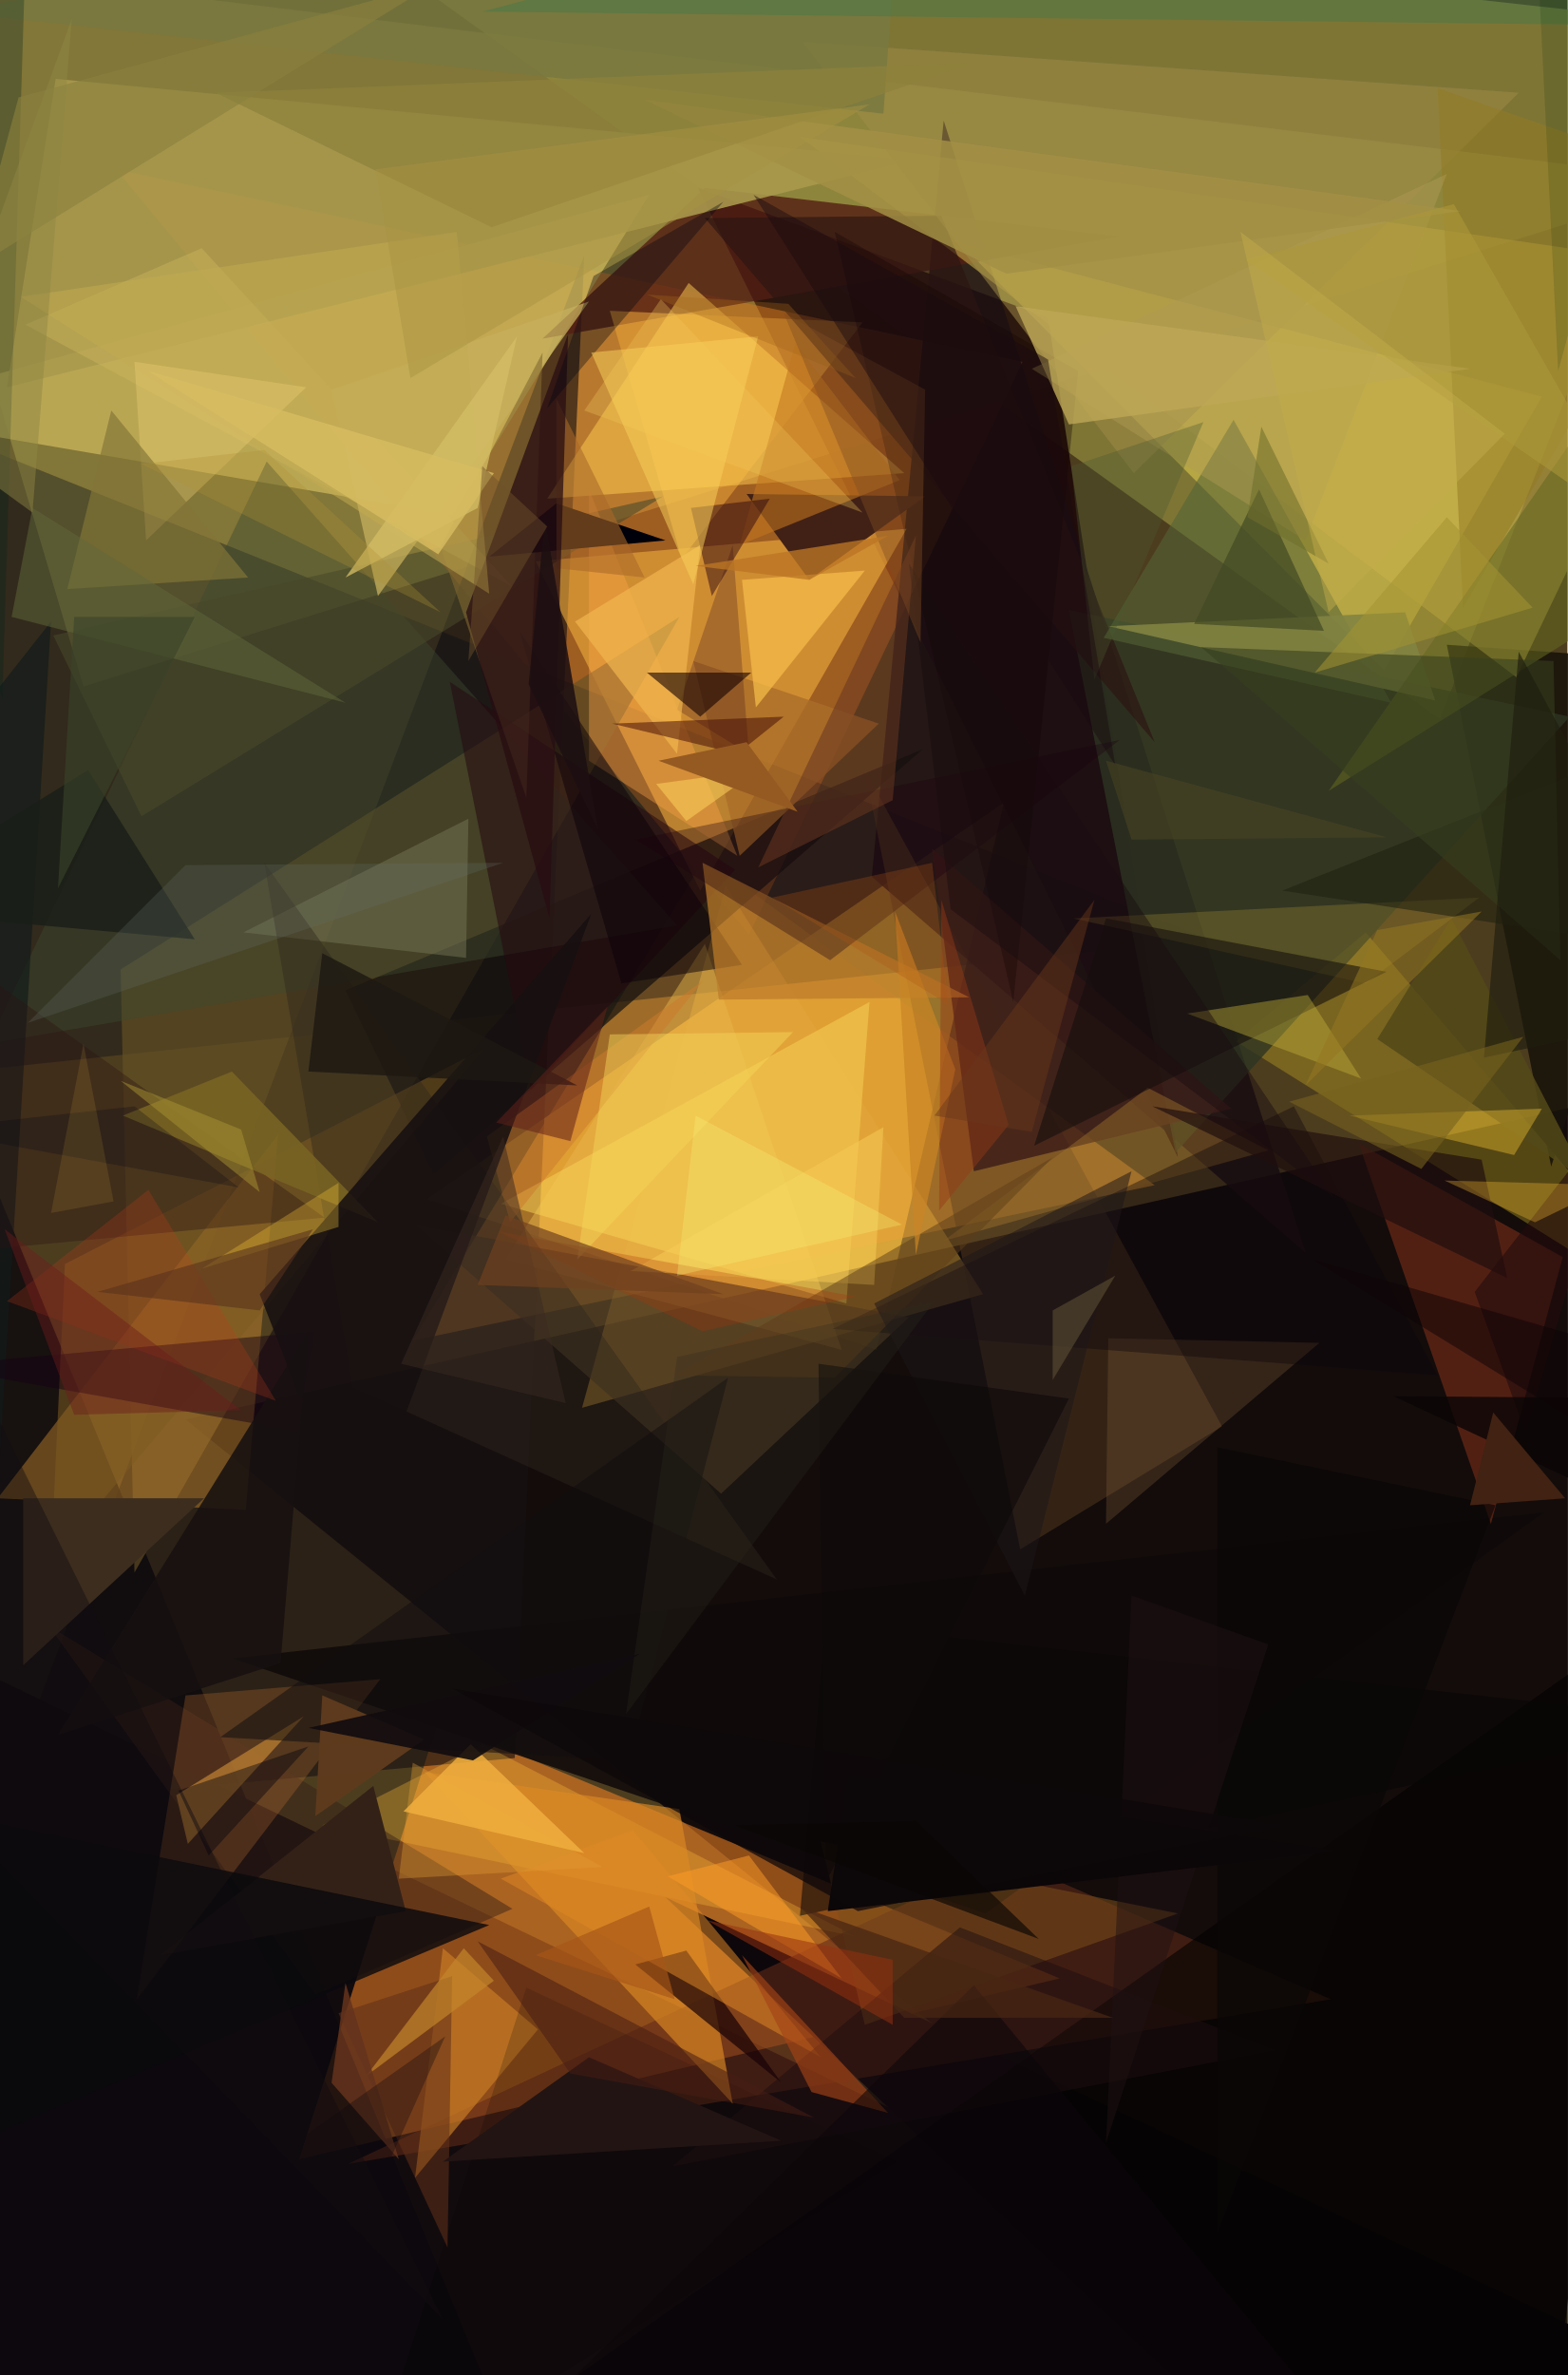
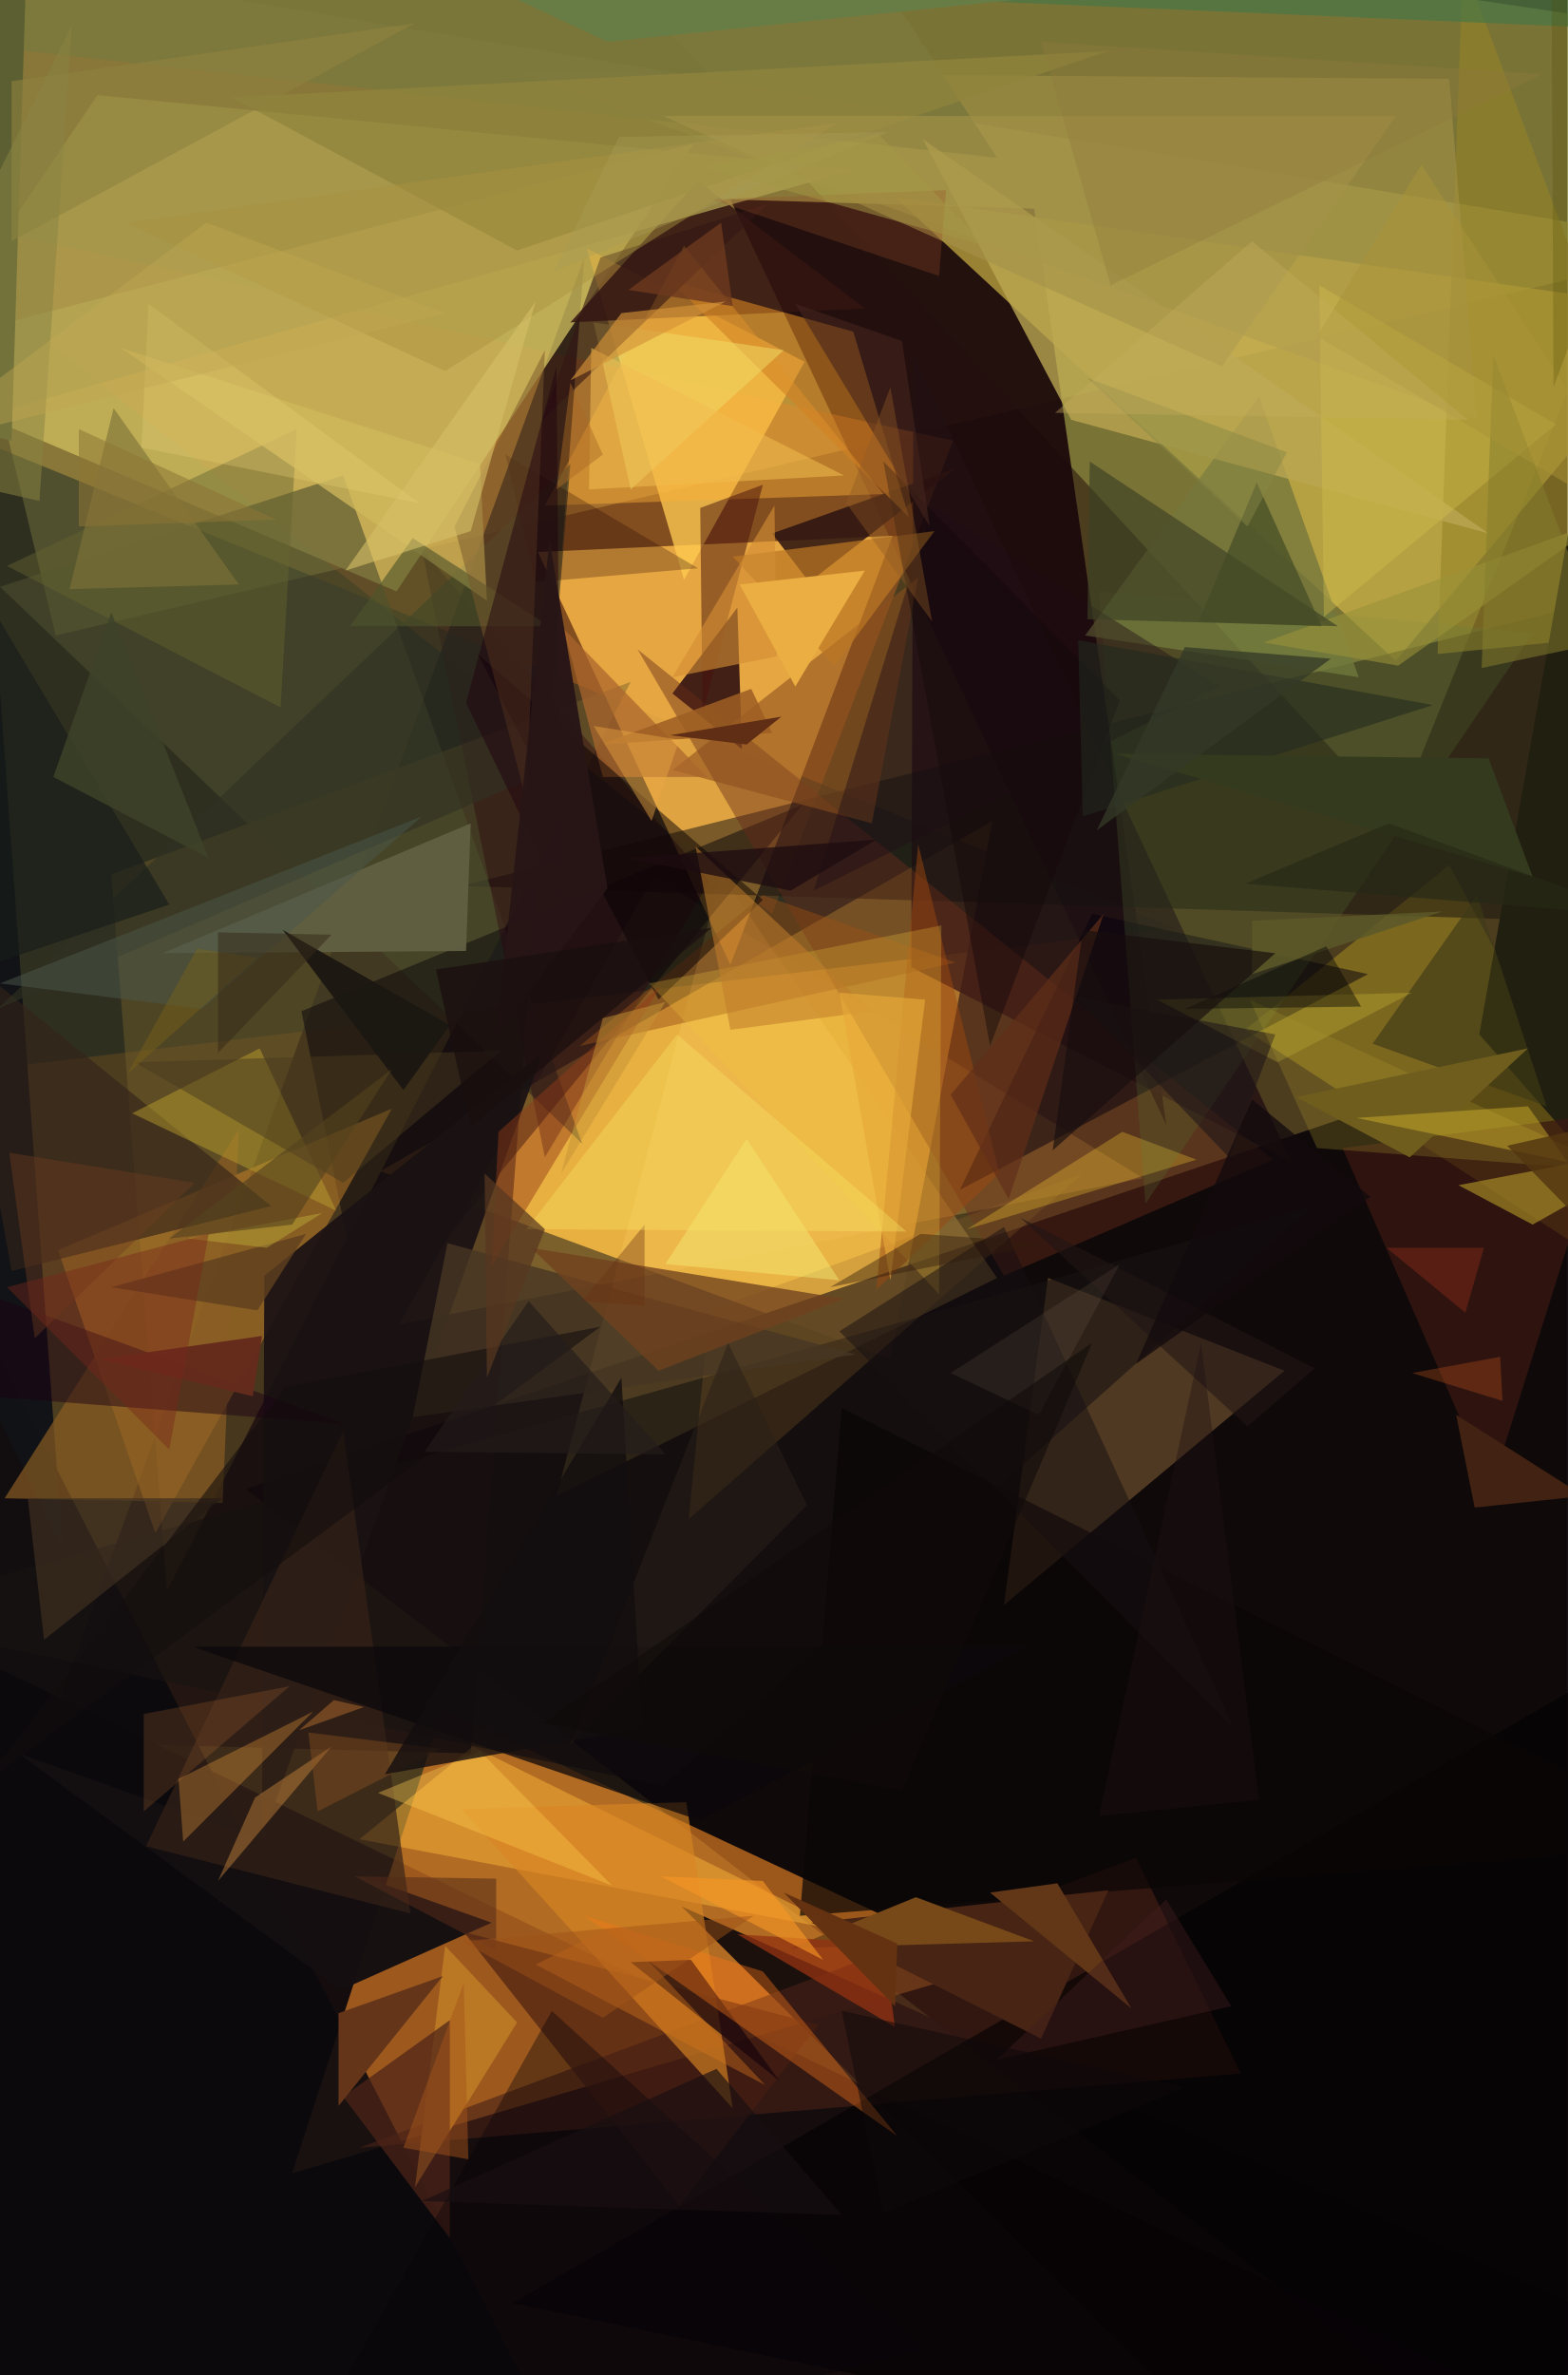
<svg xmlns="http://www.w3.org/2000/svg" width="676" height="1024" viewBox="0 0 169 256">
  <rect width="169" height="256" fill="#4d3d1f" />
-   <polygon points="183.75,19.5 -14.25,-4.5 9,74" fill="#9f9546" fill-opacity="0.647" />
-   <polygon points="94.5,145.5 46,129.25 108.25,86.5" fill="#eebc3c" fill-opacity="0.78" />
-   <polygon points="20,153 183.25,116.25 166.5,271.5" fill="#0a0409" fill-opacity="0.855" />
-   <polygon points="26.75,-14.75 155.25,77.5 184.5,2.75" fill="#938c3f" fill-opacity="0.71" />
-   <polygon points="-14,260.25 173.5,264.5 -0.25,181" fill="#0b050c" fill-opacity="0.878" />
-   <polygon points="32.25,232.75 114.25,213.25 47.25,185.5" fill="#fb8524" fill-opacity="0.533" />
-   <polygon points="75.25,20.25 127,124.75 113,34.25" fill="#1c0506" fill-opacity="0.851" />
-   <polygon points="110.25,39 80.75,100.75 12.5,18.25" fill="#ee7d24" fill-opacity="0.506" />
-   <polygon points="0,194.5 63,27.5 55.5,189.5" fill="#191212" fill-opacity="0.635" />
-   <polygon points="76,92.5 44.5,144.5 124.5,127.75" fill="#f59e33" fill-opacity="0.482" />
-   <polygon points="-15.5,116.75 130.25,101.25 -1.75,48.25" fill="#000a18" fill-opacity="0.353" />
-   <polygon points="101.75,13 140.75,135 94,94.5" fill="#1d1014" fill-opacity="0.839" />
-   <polygon points="181.25,256.25 129.5,259 71.75,204.5" fill="#0d070b" />
-   <polygon points="97.75,57 75.5,96 57.75,60.5" fill="#edaa3d" fill-opacity="0.616" />
-   <polygon points="70,21 48.75,55.5 -15.5,44.5" fill="#c5b158" fill-opacity="0.827" />
-   <polygon points="-15.5,262.5 53.75,260.25 -8.25,109" fill="#0b080d" fill-opacity="0.82" />
-   <polygon points="166.25,42.75 103.5,26.25 149.25,72.25" fill="#deca50" fill-opacity="0.58" />
-   <polygon points="147.25,100.5 184.5,144.25 133.25,112.25" fill="#bba123" fill-opacity="0.396" />
-   <polygon points="73.25,66.5 13,104.5 14.5,169.5" fill="#665224" fill-opacity="0.643" />
-   <polygon points="106,139.5 62.75,151.75 78.25,95.5" fill="#e5a83d" fill-opacity="0.439" />
-   <polygon points="58.5,36.5 76,20.25 120.75,25.5" fill="#531f14" fill-opacity="0.796" />
-   <polygon points="92.25,208.75 52,188 34.75,196.75" fill="#ffbf38" fill-opacity="0.314" />
-   <polygon points="108.25,200.25 37.5,233.25 143.5,215.5" fill="#632b17" fill-opacity="0.573" />
-   <polygon points="167.25,125.75 156,69.5 184.5,71.5" fill="#17120a" fill-opacity="0.863" />
-   <polygon points="65.75,33.5 93,34.75 73.5,60.25" fill="#e8a237" fill-opacity="0.588" />
-   <polygon points="93.25,83 131.75,153.75 110,167" fill="#5b3f22" fill-opacity="0.463" />
-   <polygon points="163.5,73 86.25,14.75 184.5,29" fill="#c9b34b" fill-opacity="0.565" />
-   <polygon points="46.75,126.5 99.5,80.75 37.25,106.75" fill="#15110f" fill-opacity="0.722" />
-   <polygon points="26.5,162.75 -0.25,161.5 30,122.25" fill="#ce8b2e" fill-opacity="0.435" />
-   <polygon points="5.25,175.25 55.25,205.75 34,215" fill="#382018" fill-opacity="0.475" />
-   <polygon points="94.75,78 74.75,71.25 79.75,92.25" fill="#ab6e29" fill-opacity="0.796" />
-   <polygon points="98.5,17.25 6,8.5 0.75,41.75" fill="#a9994d" fill-opacity="0.886" />
-   <polygon points="174,177 47.5,266.5 179.5,258.5" fill="#010000" fill-opacity="0.592" />
-   <polygon points="73,99.75 -1.25,112.5 28.75,49.75" fill="#3c472e" fill-opacity="0.435" />
-   <polygon points="25,178.75 106.25,206.25 166.5,163" fill="#0f0a0a" fill-opacity="0.875" />
-   <polygon points="115.25,65.75 169.25,77.25 126.75,124.25" fill="#2d3421" fill-opacity="0.788" />
-   <polygon points="54.5,135.75 76,101.75 90.75,145.5" fill="#e9b84d" fill-opacity="0.459" />
-   <polygon points="124.5,80 76,23.5 101.5,23.25" fill="#2c1412" fill-opacity="0.655" />
-   <polygon points="150,75.75 133,45.25 119,68.75" fill="#556336" fill-opacity="0.584" />
-   <polygon points="44.75,132 98,142 77.75,161" fill="#4b3924" fill-opacity="0.663" />
-   <polygon points="74.25,30.5 97.5,51 59,53.75" fill="#ffcc4f" fill-opacity="0.506" />
-   <polygon points="168.5,135.5 146.5,123.25 160.75,164.25" fill="#82301a" fill-opacity="0.573" />
-   <polygon points="184.5,185.5 86.25,206.5 89,175" fill="#090707" fill-opacity="0.545" />
-   <polygon points="43.75,206 40.25,192.5 17.25,210.75" fill="#332117" />
-   <polygon points="44.75,234.75 58,218.75 47.75,210" fill="#c97e24" fill-opacity="0.671" />
-   <polygon points="56.75,214.25 96.75,233 39,269.5" fill="#000000" fill-opacity="0.184" />
-   <polygon points="5.5,168.25 52.25,113 7,136.25" fill="#7d5b22" fill-opacity="0.545" />
-   <polygon points="80.5,53.25 99.75,53.5 87.25,62.5" fill="#412116" />
-   <polygon points="122.25,51 86.5,4.5 163.75,10" fill="#a08b48" fill-opacity="0.522" />
-   <polygon points="132.75,119.5 105,126.25 100.5,91.5" fill="#3d1d18" fill-opacity="0.816" />
-   <polygon points="48.5,73.5 57.25,117.5 79.25,93.75" fill="#250810" fill-opacity="0.541" />
-   <polygon points="45.75,191 79,226.75 73.25,195" fill="#db8924" fill-opacity="0.655" />
-   <polygon points="79,58.75 73,76.5 80.75,81.25" fill="#40131e" fill-opacity="0.275" />
-   <polygon points="5.75,68.5 71.5,53.5 15.25,88" fill="#48482a" fill-opacity="0.573" />
-   <polygon points="21.75,26.75 55.25,63.25 2.75,35" fill="#c9b25b" fill-opacity="0.494" />
-   <polygon points="5.5,67 0,156.75 -14.25,92" fill="#111a1b" fill-opacity="0.659" />
-   <polygon points="123.75,117.25 136.75,124 101.75,133.75" fill="#a5772e" fill-opacity="0.424" />
-   <polygon points="63.5,82 79.5,92.25 63.5,52.75" fill="#fda447" fill-opacity="0.4" />
-   <polygon points="95.25,12.25 -5.75,1.25 97.25,-15.5" fill="#79793f" fill-opacity="0.855" />
-   <polygon points="54,129.75 93.75,108 91.25,140.5" fill="#f8d356" fill-opacity="0.514" />
-   <polygon points="50.25,103.25 50.5,88.25 26.25,100.5" fill="#80815e" fill-opacity="0.424" />
-   <polygon points="83.75,170.25 28.5,93 38,149.5" fill="#2d261c" fill-opacity="0.427" />
-   <polygon points="55,131.75 75.75,105.75 52.5,122.5" fill="#cb7a2c" fill-opacity="0.522" />
-   <polygon points="147.25,106 159.5,96.75 115.75,99" fill="#caad39" fill-opacity="0.235" />
-   <polygon points="84.25,224.5 68.5,211.75 74,210.25" fill="#180007" fill-opacity="0.702" />
-   <polygon points="34,143.5 32,154.25 -7.5,147.25" fill="#160014" fill-opacity="0.471" />
-   <polygon points="119.5,144.25 142.25,144.75 119.25,164.25" fill="#89623c" fill-opacity="0.286" />
-   <polygon points="88.5,198.5 93.25,218.25 127,206.25" fill="#7c4f1b" fill-opacity="0.537" />
-   <polygon points="80,104 67,106 56,68" fill="#0a0108" fill-opacity="0.506" />
-   <polygon points="115.5,-15.5 52,1.25 178.5,2.75" fill="#3a784e" fill-opacity="0.408" />
-   <polygon points="41,181 14.75,215.5 20,182.75" fill="#c77534" fill-opacity="0.275" />
-   <polygon points="89.75,143.25 155,148.25 139.5,119.25" fill="#0d070b" fill-opacity="0.396" />
-   <polygon points="-15.5,136 -12.25,97.5 35,131.25" fill="#2d1314" fill-opacity="0.376" />
-   <polygon points="119.5,67.5 151.5,66 154.75,75.5" fill="#818341" fill-opacity="0.898" />
-   <polygon points="63.5,32.5 35.75,42 40.75,64.25" fill="#c5af5c" fill-opacity="0.749" />
-   <polygon points="40.75,131.75 13.25,120.25 25,115.5" fill="#786323" fill-opacity="0.898" />
-   <polygon points="77.5,107.75 75.75,93 104.5,107.5" fill="#bc7c2a" fill-opacity="0.722" />
-   <polygon points="79.75,58.75 97,51.75 85.75,37" fill="#c3771f" fill-opacity="0.576" />
-   <polygon points="89.5,103.5 68.5,90.5 120.75,79.75" fill="#1b0010" fill-opacity="0.337" />
-   <polygon points="80,62.5 81.5,76.25 93.25,61.5" fill="#f4bb49" fill-opacity="0.745" />
-   <polygon points="36.5,217 48.75,213 48.25,242.25" fill="#622f19" fill-opacity="0.557" />
-   <polygon points="119.25,99 149.5,104.75 111.5,123.5" fill="#130e0d" fill-opacity="0.58" />
-   <polygon points="171.25,127.5 148.5,112 156.5,99" fill="#534818" fill-opacity="0.859" />
-   <polygon points="54,202.5 88.5,221.75 68.25,197.25" fill="#de8725" fill-opacity="0.525" />
-   <polygon points="75.5,58.75 62,67 73,81.25" fill="#f1b64d" fill-opacity="0.686" />
-   <polygon points="63,44.25 71.25,32.25 93,55.25" fill="#f0c757" fill-opacity="0.31" />
-   <polygon points="128,109.25 141,107.25 146.75,116.25" fill="#c3b139" fill-opacity="0.42" />
-   <polygon points="0.25,75.25 -15.5,24 3,-12.75" fill="#00231d" fill-opacity="0.294" />
-   <polygon points="28,139.5 63.75,98.5 38.5,166.5" fill="#160f11" fill-opacity="0.871" />
-   <polygon points="2.5,179.5 2.5,161.5 22,161.5" fill="#3c2d1e" />
-   <polygon points="58.5,38 47.5,59 56.75,86" fill="#816832" fill-opacity="0.596" />
-   <polygon points="60,54.25 52.75,60 71.75,58.25" fill="#00000a" />
-   <polygon points="60,43 60,61.25 69.5,62.25" fill="#ab6928" fill-opacity="0.576" />
-   <polygon points="163.25,124.5 166.25,119.5 145.5,120.25" fill="#ffce33" fill-opacity="0.376" />
-   <polygon points="137.5,221 103.5,207.75 72.5,233.5" fill="#1e0f10" fill-opacity="0.51" />
-   <polygon points="155,9.5 157.75,65.5 184.5,19.75" fill="#927b22" fill-opacity="0.533" />
-   <polygon points="183.75,27 179.25,62.75 143.25,85.25" fill="#636720" fill-opacity="0.565" />
-   <polygon points="59.25,99 50.25,66 61.25,36" fill="#280d12" fill-opacity="0.741" />
-   <polygon points="43,202.5 44.5,190 65,201.25" fill="#e09f33" fill-opacity="0.361" />
-   <polygon points="21,101.25 9.5,83 -14.75,98" fill="#191e18" fill-opacity="0.812" />
-   <polygon points="-15.5,236.25 52.75,207.5 -12.75,194" fill="#0b090d" fill-opacity="0.812" />
-   <polygon points="116.25,40 109.25,108 90,25" fill="#140505" fill-opacity="0.337" />
-   <polygon points="140.75,58.25 111.25,39.75 156,18.75" fill="#b09b54" fill-opacity="0.439" />
-   <polygon points="30.25,179.25 6.25,187 33.25,143.5" fill="#171111" fill-opacity="0.878" />
-   <polygon points="52.75,64 2.25,32 49.25,25" fill="#c1aa52" fill-opacity="0.522" />
-   <polygon points="108.5,29.5 157.5,22.75 69.5,10.75" fill="#a39045" fill-opacity="0.835" />
-   <polygon points="96.25,86.25 81.75,93.5 98.75,57.75" fill="#683620" fill-opacity="0.545" />
-   <polygon points="15.75,58.25 33,41.75 14.5,39" fill="#efd175" fill-opacity="0.361" />
-   <polygon points="95.75,227.75 80,210.75 87.5,225.5" fill="#a34416" fill-opacity="0.643" />
-   <polygon points="85.5,111.25 65.75,111.5 62.25,135.75" fill="#f4d559" fill-opacity="0.463" />
-   <polygon points="105,6.75 23.25,10 53,24.5" fill="#8d813c" fill-opacity="0.745" />
-   <polygon points="72.75,215.5 70,205.5 57.75,210.75" fill="#a65618" fill-opacity="0.655" />
-   <polygon points="84.25,230.75 63.5,221.75 47.75,233" fill="#221413" />
-   <polygon points="129.75,45.5 115.5,50.25 118,73.25" fill="#4b5930" fill-opacity="0.341" />
-   <polygon points="43.25,147 54.25,122.5 61,151.25" fill="#3a2a22" fill-opacity="0.518" />
-   <polygon points="62.25,117 33.25,115.5 34.75,102.75" fill="#1d1812" fill-opacity="0.808" />
-   <polygon points="159.75,125 124.25,119.25 162.5,137.75" fill="#1f0e0e" fill-opacity="0.678" />
-   <polygon points="40.5,18.25 44.25,40.75 93.75,11.25" fill="#a99442" fill-opacity="0.471" />
-   <polygon points="7.25,63.5 26.75,62.25 12,44.25" fill="#837537" fill-opacity="0.675" />
-   <polygon points="59,44 64,29.75 78,21.75" fill="#000311" fill-opacity="0.357" />
-   <polygon points="95.25,121.5 94.25,138.5 68,137" fill="#f5ca55" fill-opacity="0.533" />
-   <polygon points="32.75,185 20.25,198.75 19,193.5" fill="#bf8233" fill-opacity="0.718" />
-   <polygon points="78.5,148.5 23.75,187.25 67.75,189.75" fill="#120e0f" fill-opacity="0.541" />
-   <polygon points="90,148.5 113.5,124.75 72.75,148.25" fill="#5d3e19" fill-opacity="0.494" />
-   <polygon points="29.75,151 0.75,140.25 16,128.25" fill="#c33b1c" fill-opacity="0.247" />
-   <polygon points="74,88.5 81.75,83 70.75,84.5" fill="#ffd35b" fill-opacity="0.537" />
-   <polygon points="174,81.75 169.5,100.75 138.25,96" fill="#1e2110" fill-opacity="0.565" />
-   <polygon points="83,53.75 76.75,64.25 74.5,54.75" fill="#28010e" fill-opacity="0.467" />
-   <polygon points="94.25,140.5 122,126.25 110.5,172" fill="#1d1519" fill-opacity="0.522" />
-   <polygon points="103,115.25 96.5,98.25 98.75,135.25" fill="#c88525" fill-opacity="0.718" />
-   <polygon points="159,139.25 164.5,154.5 174.75,119" fill="#240b0d" fill-opacity="0.604" />
-   <polygon points="79.5,81.25 84.5,77.25 66,78" fill="#420a05" fill-opacity="0.51" />
-   <polygon points="3.5,54.75 1.25,66.5 37.25,75.75" fill="#60683b" fill-opacity="0.506" />
-   <polygon points="46.75,-1.75 2,10.5 -3,29" fill="#8a803e" fill-opacity="0.624" />
-   <polygon points="109.5,33 158.5,39.75 115.25,45.75" fill="#bea856" fill-opacity="0.8" />
-   <polygon points="53.25,213.5 39.5,223.75 50,210" fill="#c4872b" fill-opacity="0.686" />
-   <polygon points="131.25,240.75 161.25,162.25 131.25,156" fill="#090606" fill-opacity="0.675" />
-   <polygon points="173.75,127.75 165.5,131.75 155.75,127.25" fill="#ffc135" fill-opacity="0.318" />
-   <polygon points="54.25,93 20,93.25 3,110.25" fill="#616f67" fill-opacity="0.267" />
-   <polygon points="159.75,98.25 148.5,100.25 140.75,117" fill="#957620" fill-opacity="0.541" />
-   <polygon points="21.75,136.75 36.5,127.5 36.5,132.25" fill="#ffcd39" fill-opacity="0.302" />
-   <polygon points="142.75,68 128.75,67.25 135.75,52.75" fill="#414924" fill-opacity="0.69" />
-   <polygon points="43.5,195.25 50.75,188 63,199.75" fill="#f0af3f" fill-opacity="0.827" />
-   <polygon points="75.5,77.25 81,72.5 69.75,72.5" fill="#140003" fill-opacity="0.592" />
-   <polygon points="53.75,132.75 75.75,143.5 92.25,139.75" fill="#ae3309" fill-opacity="0.278" />
-   <polygon points="150.75,269.5 105,214 46.25,271.5" fill="#0b0609" fill-opacity="0.565" />
-   <polygon points="63.75,38 81.75,36.25 74.75,63" fill="#f8d05a" fill-opacity="0.525" />
-   <polygon points="-14,125 -10.25,190.25 47.75,250" fill="#110d11" fill-opacity="0.435" />
-   <polygon points="119.25,231 122,172 136.75,177.25" fill="#201113" fill-opacity="0.482" />
-   <polygon points="184.5,150.75 150.25,150.5 173.25,161.25" fill="#0b0505" fill-opacity="0.804" />
-   <polygon points="120.25,137.5 113.5,141.25 113.5,148.75" fill="#5e4f34" fill-opacity="0.58" />
-   <polygon points="92.25,40.75 69.75,31.75 85,32.75" fill="#a1651a" fill-opacity="0.341" />
-   <polygon points="97.5,217.5 120,217.5 86.25,205.5" fill="#472612" fill-opacity="0.725" />
-   <polygon points="55.75,36.25 51.5,54.75 37.25,62.25" fill="#d3bd65" fill-opacity="0.769" />
-   <polygon points="167.5,71.25 168.25,103.5 129.5,69.75" fill="#373f1f" fill-opacity="0.576" />
-   <polygon points="163.75,70.25 184.5,108.75 160,114" fill="#1f1e0f" fill-opacity="0.651" />
-   <polygon points="97.25,132 73,137.5 75,120.25" fill="#f5f47a" fill-opacity="0.302" />
-   <polygon points="45.75,187.5 34.75,182.75 34,195.75" fill="#5e3b1d" fill-opacity="0.976" />
-   <polygon points="47.5,66 15.25,50 28.5,48.5" fill="#af9037" fill-opacity="0.306" />
-   <polygon points="88.25,147 115.25,150.75 89,203" fill="#0f0a0a" fill-opacity="0.655" />
-   <polygon points="168,40 165.25,-15.25 177.25,6.25" fill="#022700" fill-opacity="0.141" />
-   <polygon points="67.5,184.75 73,146.25 100.75,140.25" fill="#302a1e" fill-opacity="0.29" />
-   <polygon points="134.25,28 177,57.5 156.75,22" fill="#ac973a" fill-opacity="0.576" />
-   <polygon points="89.25,206 144.25,199.5 91.5,191.25" fill="#0b0608" />
-   <polygon points="90.75,213.25 80.75,200 72,202.25" fill="#ff9c26" fill-opacity="0.51" />
-   <polygon points="33.25,186.25 69,178.25 51,189.75" fill="#110c0f" fill-opacity="0.91" />
-   <polygon points="101.25,130.5 108.75,121.25 101.5,97" fill="#943916" fill-opacity="0.459" />
-   <polygon points="0.5,132.5 8,152.5 26,152" fill="#6d1b1c" fill-opacity="0.447" />
-   <polygon points="98,60.75 143.75,129 102.5,98" fill="#180c10" fill-opacity="0.463" />
-   <polygon points="96.25,218.25 76.25,207 96.25,211.25" fill="#953010" fill-opacity="0.529" />
-   <polygon points="61.5,123 65.5,108.5 53.5,121" fill="#612119" fill-opacity="0.529" />
-   <polygon points="153.25,126 164.25,111.75 139,118.75" fill="#76621e" fill-opacity="0.584" />
-   <polygon points="47.25,59.75 53.25,51 16,40" fill="#d7bc61" fill-opacity="0.808" />
-   <polygon points="10.5,139.25 28,141.25 33.75,132.5" fill="#57321d" fill-opacity="0.573" />
-   <polygon points="99.75,42 99.25,69.25 84.5,33.75" fill="#814f22" fill-opacity="0.416" />
-   <polygon points="158.5,162.25 168.75,161.5 161,152.25" fill="#422212" />
-   <polygon points="134.5,55.75 143.25,60.75 136,46" fill="#70702d" fill-opacity="0.569" />
-   <polygon points="95.75,57.75 87.25,62.5 75,61" fill="#bb7624" fill-opacity="0.784" />
-   <polygon points="35.75,224.5 37.25,213.75 43,232.75" fill="#64331d" fill-opacity="0.851" />
-   <polygon points="81.25,21 113,38.75 120.25,82.5" fill="#1a0b10" fill-opacity="0.451" />
-   <polygon points="8,66.5 6.25,95.75 21,66.5" fill="#3a432a" fill-opacity="0.616" />
-   <polygon points="14.5,119.25 25.75,128 -8.25,121.75" fill="#080916" fill-opacity="0.275" />
-   <polygon points="58.75,56 64.5,89.5 57,73.75" fill="#1c0e12" fill-opacity="0.859" />
-   <polygon points="54.5,131 78,139.5 51.5,138.5" fill="#6f411f" fill-opacity="0.686" />
-   <polygon points="87.75,228.25 51.5,209.25 61.5,223.5" fill="#461d13" fill-opacity="0.541" />
-   <polygon points="19.25,193 22.5,200 33.25,188.25" fill="#00000c" fill-opacity="0.42" />
-   <polygon points="52,50.25 59,56.75 50.5,71.25" fill="#6e502b" fill-opacity="0.463" />
-   <polygon points="9,112.5 12.25,129.5 5.5,130.75" fill="#f2bd45" fill-opacity="0.122" />
-   <polygon points="48.75,182 138.25,196.75 92.5,206" fill="#0d080a" fill-opacity="0.725" />
-   <polygon points="100.75,120.25 118,97 111.25,122" fill="#68361a" fill-opacity="0.463" />
-   <polygon points="143.25,66 133.75,25 162.25,46.75" fill="#c2ab4a" fill-opacity="0.486" />
-   <polygon points="48,219.5 11.5,245.25 36.5,245.25" fill="#0f0a11" fill-opacity="0.345" />
-   <polygon points="183.5,161.5 177,146 141.5,135.75" fill="#0d0406" fill-opacity="0.494" />
-   <polygon points="112,209 98.75,196.25 79.25,196.75" fill="#0b0706" fill-opacity="0.663" />
-   <polygon points="80.5,80 86,87.5 71,82" fill="#955a21" />
-   <polygon points="119.25,82 149.5,90.25 122,90.5" fill="#4f4723" fill-opacity="0.467" />
-   <polygon points="141.75,72.5 165.25,65.5 156,55.75" fill="#a49332" fill-opacity="0.545" />
-   <polygon points="83.25,96.75 100.5,93 102.25,108.25" fill="#ae5515" fill-opacity="0.29" />
-   <polygon points="7.75,2 -8.5,46.5 3.5,55.25" fill="#8e8743" fill-opacity="0.478" />
-   <polygon points="28,128.5 26,121.75 13,116.5" fill="#aa9535" fill-opacity="0.486" />
+   <polygon points="184.5,26.5 -12,-6.25 6,68.5" fill="#a79646" fill-opacity="0.651" />
+   <polygon points="96,146.5 41,126.25 107,88.5" fill="#f6b93e" fill-opacity="0.886" />
+   <polygon points="26.5,160.5 176.75,109.75 169.25,270.75" fill="#0b0508" fill-opacity="0.918" />
+   <polygon points="54.75,-15.5 150.5,88.25 184.5,3.75" fill="#aaad4f" fill-opacity="0.486" />
+   <polygon points="-15.5,269.5 175.25,264.5 -6,177" fill="#09030a" fill-opacity="0.831" />
+   <polygon points="31.5,234.25 107,212 47.75,184.25" fill="#e88426" fill-opacity="0.647" />
+   <polygon points="78.75,21.5 125.75,121.25 111.5,22.5" fill="#1b080b" fill-opacity="0.933" />
+   <polygon points="102.75,47.5 83.25,98.5 -13.75,22" fill="#cb651f" fill-opacity="0.435" />
+   <polygon points="4.75,187.75 63,27.75 50.75,189" fill="#15090e" fill-opacity="0.741" />
+   <polygon points="70.5,94.5 43,142.75 123.25,127" fill="#f6bb52" fill-opacity="0.278" />
+   <polygon points="-14,116.75 126.5,100 -1.5,47.75" fill="#0c1f23" fill-opacity="0.451" />
+   <polygon points="98.5,38.25 139.25,125.25 98.25,104.25" fill="#231013" fill-opacity="0.796" />
+   <polygon points="178.25,252.25 135.75,267.5 73.5,205.5" fill="#0e070b" fill-opacity="0.91" />
+   <polygon points="96.25,57.75 78.75,104 58,59.5" fill="#f5b347" fill-opacity="0.863" />
+   <polygon points="74.75,15.5 42.75,63.75 -15.5,39" fill="#cfbe5f" fill-opacity="0.765" />
+   <polygon points="-15.5,271.5 63.25,269.75 -7,132.75" fill="#0c090e" fill-opacity="0.902" />
+   <polygon points="182,33.5 96.5,21.25 150.5,71.25" fill="#d0b648" fill-opacity="0.686" />
+   <polygon points="156.25,93.25 182.75,142.5 134.25,111" fill="#ba9d22" fill-opacity="0.439" />
+   <polygon points="68,73.5 12,94.25 18,171.5" fill="#73602b" fill-opacity="0.451" />
+   <polygon points="107.5,137.75 60,161.25 77.75,94.25" fill="#ffd164" fill-opacity="0.251" />
+   <polygon points="38.75,231.5 133.75,223.5 122.5,200.25" fill="#482117" fill-opacity="0.62" />
+   <polygon points="51,188.25 91.5,208.25 38.75,198.25" fill="#fbb437" fill-opacity="0.498" />
+   <polygon points="49.75,95.5 170.5,65.25 183.75,99.75" fill="#131210" fill-opacity="0.494" />
+   <polygon points="73.75,62.5 86.75,39 63.25,26.75" fill="#ffca50" fill-opacity="0.776" />
+   <polygon points="75.25,19.5 93.25,33.25 61.5,34.75" fill="#341511" fill-opacity="0.851" />
+   <polygon points="53,207.25 2,189 36.75,214.5" fill="#140f11" fill-opacity="0.969" />
+   <polygon points="138.5,147.75 113,137.75 108.25,173" fill="#5f4428" fill-opacity="0.808" />
+   <polygon points="72.5,74.75 80,80.75 79.5,65.5" fill="#401e15" fill-opacity="0.98" />
+   <polygon points="37,51.25 62.75,123.25 0,63.25" fill="#4c4e2d" fill-opacity="0.6" />
+   <polygon points="39.5,144 86.5,86.75 32.5,109" fill="#0b060d" fill-opacity="0.514" />
+   <polygon points="16.75,165.25 6.25,134.75 42.25,119.5" fill="#cd8729" fill-opacity="0.494" />
+   <polygon points="92.25,18.25 10.5,10.25 -15.5,48.75" fill="#afa152" fill-opacity="0.761" />
+   <polygon points="157.75,-4 155,70.5 184.5,67.5" fill="#968228" fill-opacity="0.584" />
+   <polygon points="178,177.25 55.25,248.25 167.25,271.5" fill="#020002" fill-opacity="0.596" />
+   <polygon points="117,68.5 146.5,73 135.75,42.75" fill="#76773c" fill-opacity="0.784" />
+   <polygon points="6.75,166.75 -14.25,124.25 0,74.5" fill="#111316" fill-opacity="0.976" />
+   <polygon points="159.5,111.5 184.25,139.75 171.5,43.75" fill="#211f10" />
+   <polygon points="58.75,124.75 76.5,95 45.5,59.25" fill="#2d0010" fill-opacity="0.373" />
+   <polygon points="173.5,120 160.75,160.5 144.75,123.75" fill="#3a1711" fill-opacity="0.718" />
+   <polygon points="68.75,70 108.25,137.5 137.25,125" fill="#672c1b" fill-opacity="0.439" />
+   <polygon points="141.5,130 71.5,192.5 -15.5,174.25" fill="#181312" fill-opacity="0.6" />
+   <polygon points="147.5,105 103.5,128.25 117.75,98.5" fill="#07000f" fill-opacity="0.502" />
+   <polygon points="90.75,151.75 86.25,206.5 184.5,198.75" fill="#0b0707" fill-opacity="0.706" />
+   <polygon points="44.75,235.75 55.75,218 48,209.75" fill="#bb7824" />
+   <polygon points="73.25,237.75 50,208.25 88.25,218.25" fill="#451c11" fill-opacity="0.651" />
+   <polygon points="73.75,26.5 58.75,54.5 95.25,53.25" fill="#fbb037" fill-opacity="0.451" />
+   <polygon points="74,194.25 79,227.25 49.75,195" fill="#d98523" fill-opacity="0.647" />
+   <polygon points="116.75,126.5 74.25,163.75 76.5,141.25" fill="#94662a" fill-opacity="0.247" />
+   <polygon points="159.25,45.25 55.5,7.75 156.25,8.5" fill="#a59346" fill-opacity="0.573" />
+   <polygon points="103,103.75 62.5,112.75 82.25,96.5" fill="#974d17" fill-opacity="0.467" />
+   <polygon points="103,50.5 87.25,62.75 83.25,57.5" fill="#2b1210" fill-opacity="0.851" />
+   <polygon points="121,122 104.25,132.5 129,125" fill="#ffd032" fill-opacity="0.298" />
+   <polygon points="107.5,17 86.25,-15.5 -15.5,3.5" fill="#7c783c" fill-opacity="0.957" />
+   <polygon points="25.75,121.75 0.5,161.5 24,162" fill="#895d23" fill-opacity="0.694" />
+   <polygon points="92,35.75 98,55.75 72.25,30.25" fill="#d28122" fill-opacity="0.616" />
+   <polygon points="28.25,198.25 58.5,113.5 28.5,137.5" fill="#191213" fill-opacity="0.918" />
+   <polygon points="-5.5,138 -4.75,150.25 37.25,153.5" fill="#1a0014" fill-opacity="0.467" />
+   <polygon points="3,-8.75 1.25,47.5 -15.5,44" fill="#5b5f31" />
+   <polygon points="87.5,207.25 119.5,203.75 112.25,219.75" fill="#472413" />
+   <polygon points="123.5,129.75 165.25,68.25 118.5,63.75" fill="#63853e" fill-opacity="0.2" />
+   <polygon points="-5,102.25 1.25,137 29.25,130" fill="#342219" fill-opacity="0.647" />
+   <polygon points="68,211.5 74.5,211.25 84,224.25" fill="#1a060b" fill-opacity="0.769" />
+   <polygon points="94.5,139 107.75,126.5 99,91" fill="#9e4710" fill-opacity="0.478" />
+   <polygon points="50.75,88.75 17.5,102.75 50.25,102.5" fill="#605f43" fill-opacity="0.965" />
+   <polygon points="94,88.75 99,62.25 72.5,83" fill="#8c4e1e" fill-opacity="0.58" />
+   <polygon points="-0.25,108.75 61.5,50 58.75,83.25" fill="#303122" fill-opacity="0.631" />
+   <polygon points="15.75,199 44.25,206.25 37,154.25" fill="#352218" fill-opacity="0.678" />
+   <polygon points="148,112.5 166.75,119.25 159.25,96.5" fill="#3e3a16" fill-opacity="0.659" />
+   <polygon points="36.25,130.5 14.25,120 28,113" fill="#baa12d" fill-opacity="0.467" />
+   <polygon points="60.75,67.75 76.25,83.75 65,83.75" fill="#ab662c" fill-opacity="0.729" />
+   <polygon points="160.5,57.5 99.5,15 115.5,45.25" fill="#bba652" fill-opacity="0.788" />
+   <polygon points="48.25,134 44.5,152.75 92.25,146" fill="#463623" fill-opacity="0.8" />
+   <polygon points="75.75,77 75.5,54.75 82.25,52.25" fill="#46110b" fill-opacity="0.49" />
+   <polygon points="63,206.5 96.75,230.25 82.25,212.5" fill="#fa7718" fill-opacity="0.38" />
+   <polygon points="82.25,97 51.5,70.5 71,107.75" fill="#070004" fill-opacity="0.494" />
+   <polygon points="110.75,177.5 75.5,196.25 20.75,177.5" fill="#0c080b" fill-opacity="0.741" />
+   <polygon points="54.5,49 57.75,62.75 75.25,61.25" fill="#200000" fill-opacity="0.267" />
+   <polygon points="48.5,241.25 48.5,217.75 37,226" fill="#4e2418" fill-opacity="0.725" />
+   <polygon points="30.25,76.25 0.75,61 32,46.25" fill="#656331" fill-opacity="0.463" />
+   <polygon points="13,37.5 51.75,50 52.5,64.75" fill="#cfb85b" fill-opacity="0.773" />
+   <polygon points="-13,108 18.25,97.5 -14,43.5" fill="#181e19" fill-opacity="0.682" />
+   <polygon points="87.75,96 131.5,74 100.5,54.5" fill="#1d0c16" fill-opacity="0.42" />
+   <polygon points="150.75,71.75 173,56 136.25,69.25" fill="#9a9238" fill-opacity="0.592" />
+   <polygon points="117.25,66.75 144.25,67.5 117.5,49.75" fill="#3c4024" fill-opacity="0.647" />
+   <polygon points="178.25,3.25 148,-15 102.75,0" fill="#427648" fill-opacity="0.635" />
+   <polygon points="119.5,5.5 55.75,27 25,10.5" fill="#90843d" fill-opacity="0.733" />
+   <polygon points="100.75,57.25 90,71.75 79,60" fill="#ba7624" fill-opacity="0.718" />
+   <polygon points="37,127.5 54,113.25 14.5,114.5" fill="#483a1e" fill-opacity="0.486" />
+   <polygon points="91,140 71,147.75 57.25,134.5" fill="#70411e" fill-opacity="0.769" />
+   <polygon points="90.5,138 71.75,136.25 80.5,122.75" fill="#f6f179" fill-opacity="0.424" />
+   <polygon points="0,106 21.75,108.75 45.5,88" fill="#4b5748" fill-opacity="0.514" />
+   <polygon points="33.75,184.5 19.75,198.5 19.25,191.75" fill="#ffa93e" fill-opacity="0.306" />
+   <polygon points="44.5,58 59.25,67.5 37.75,67.5" fill="#4e542b" fill-opacity="0.612" />
+   <polygon points="84.5,37.75 64,34.75 68,52.75" fill="#f1da65" fill-opacity="0.533" />
+   <polygon points="70,106 101.25,139.5 101.5,99.75" fill="#f1c53c" fill-opacity="0.263" />
+   <polygon points="24,161.5 3,161.5 4.75,176.75" fill="#3d2e20" fill-opacity="0.722" />
+   <polygon points="124.75,107.75 152.25,107 137.75,114.5" fill="#e6d53f" fill-opacity="0.235" />
+   <polygon points="98.75,204.5 111.5,209.25 85.25,210" fill="#774918" />
+   <polygon points="159,162.5 157,152.5 170.75,161.25" fill="#422212" />
+   <polygon points="108.25,132.25 133,186.25 90.5,143.5" fill="#180f13" fill-opacity="0.494" />
+   <polygon points="25.75,63 7.5,63.5 12.25,44" fill="#7d7339" fill-opacity="0.631" />
+   <polygon points="44.75,2.5 1.25,26 1.25,8.75" fill="#8e823f" fill-opacity="0.612" />
+   <polygon points="132.5,124.75 116,107.5 137.5,111.5" fill="#1f1517" fill-opacity="0.576" />
+   <polygon points="40.75,193.25 51.75,188.75 66,203.25" fill="#ffcf50" fill-opacity="0.365" />
+   <polygon points="27.5,193.75 23.5,202.75 35.75,188.25" fill="#de9641" fill-opacity="0.396" />
+   <polygon points="134.75,107.75 142,123.75 174.75,126.25" fill="#a5912f" fill-opacity="0.275" />
+   <polygon points="56.75,86.25 49,56.75 58.75,37.75" fill="#7b592c" fill-opacity="0.51" />
+   <polygon points="81,74.25 83.25,79 64.75,80.25" fill="#9e5e24" fill-opacity="0.851" />
+   <polygon points="78.75,111 75,91.25 94,109" fill="#bf7d2b" fill-opacity="0.549" />
+   <polygon points="58.5,45.25 64.75,27.75 82.75,22" fill="#331613" fill-opacity="0.592" />
+   <polygon points="157.25,127.75 165.25,132 180.75,123.25" fill="#a68b26" fill-opacity="0.675" />
+   <polygon points="114,203 106.75,204 122,216.5" fill="#613717" />
+   <polygon points="50.25,75.75 60.5,97 60,39.5" fill="#1e000d" fill-opacity="0.467" />
+   <polygon points="36.5,227 36.5,217 47.75,213" fill="#65351a" />
+   <polygon points="71.25,106.25 53.75,122 53,136.5" fill="#933b18" fill-opacity="0.455" />
+   <polygon points="108.75,129.25 102.5,118 119,98.5" fill="#602f19" fill-opacity="0.675" />
+   <polygon points="13.5,24 48,40 90.25,13.25" fill="#ac913f" fill-opacity="0.463" />
+   <polygon points="71.5,12.5 150.5,12.5 131.75,39.5" fill="#a49148" fill-opacity="0.612" />
+   <polygon points="95.25,209.5 79.5,208.5 96.5,218.5" fill="#933312" fill-opacity="0.761" />
+   <polygon points="3.75,144.25 1,124.25 21,127.5" fill="#6f3e21" fill-opacity="0.408" />
+   <polygon points="72.5,73 83.5,54.5 83.75,70.75" fill="#d28d34" fill-opacity="0.624" />
+   <polygon points="129.25,67 142.5,67.5 135.5,52" fill="#424b26" fill-opacity="0.698" />
+   <polygon points="7.75,2.75 -15.5,49.5 4.25,54" fill="#898342" fill-opacity="0.518" />
+   <polygon points="43.5,117.5 48.5,110.5 30.5,100.25" fill="#1b1711" fill-opacity="0.945" />
+   <polygon points="15.5,184.75 15.5,195.25 31.25,181.75" fill="#f78f42" fill-opacity="0.161" />
+   <polygon points="65.5,4.5 111.75,-0.25 23.25,-15.25" fill="#687c46" />
+   <polygon points="82.5,224.75 66.25,207.5 57.75,211.75" fill="#d8761d" fill-opacity="0.4" />
+   <polygon points="134.5,153.75 110,131.25 141.75,147.5" fill="#221615" fill-opacity="0.584" />
+   <polygon points="102,20.5 76.75,21.5 101.25,29.75" fill="#984b26" fill-opacity="0.294" />
+   <polygon points="87,162.25 78.5,144.75 61.5,188" fill="#2a2119" fill-opacity="0.51" />
+   <polygon points="33.25,186.75 34.25,195.25 47.5,188.5" fill="#8c5522" fill-opacity="0.408" />
+   <polygon points="12,66 5.75,83.75 22.5,92.5" fill="#3e4329" fill-opacity="0.808" />
+   <polygon points="120.75,75.5 95.25,49.75 106.75,112.75" fill="#14080a" fill-opacity="0.439" />
+   <polygon points="69.25,186.25 67,148.5 41.5,191.25" fill="#120d0e" fill-opacity="0.784" />
+   <polygon points="142.75,66.5 167.75,45.75 142.25,30.75" fill="#d7c24d" fill-opacity="0.369" />
+   <polygon points="12,138.75 27.75,141.25 33,133" fill="#5f401f" fill-opacity="0.816" />
+   <polygon points="134.5,56.75 138.75,48.75 117.25,40.75" fill="#868743" fill-opacity="0.463" />
+   <polygon points="139.75,118.25 164.75,113 152,124.75" fill="#6f5d1d" />
+   <polygon points="64.75,143 -1.75,192.25 30.75,149.5" fill="#120e0e" fill-opacity="0.569" />
+   <polygon points="154.5,76 116.75,88 116.25,69" fill="#22291e" fill-opacity="0.569" />
+   <polygon points="20.25,133.5 28.75,134.5 34.75,130.75" fill="#c9c03b" fill-opacity="0.373" />
+   <polygon points="169,125.25 146.25,120.5 164.75,119.25" fill="#d4b42d" fill-opacity="0.455" />
+   <polygon points="149.5,134.5 158,141.5 160,134.5" fill="#7d2917" fill-opacity="0.529" />
+   <polygon points="59.5,216.75 99.5,253.25 28.75,271.5" fill="#090409" fill-opacity="0.38" />
+   <polygon points="38.25,202.25 53.5,202.5 53.5,210.25" fill="#532b19" fill-opacity="0.541" />
+   <polygon points="159.75,72 172.75,69.25 161,38.25" fill="#847e2b" fill-opacity="0.537" />
+   <polygon points="161.75,146.25 152.25,148 162,151" fill="#cb5b1f" fill-opacity="0.306" />
+   <polygon points="120.25,81.25 165.25,94.5 160.5,81.75" fill="#343a1e" />
+   <polygon points="97.25,36.75 100.25,56.75 85.75,32.75" fill="#45261c" fill-opacity="0.573" />
+   <polygon points="27.25,150.5 10.75,146.5 28.25,144" fill="#652b1c" fill-opacity="0.973" />
+   <polygon points="95.75,14.25 59.75,29.25 66.75,14.75" fill="#a79c55" fill-opacity="0.365" />
+   <polygon points="69.5,140.75 62.75,140.25 69.5,132" fill="#663111" fill-opacity="0.365" />
+   <polygon points="120.75,136.25 102.5,148 112,152.5" fill="#937b5c" fill-opacity="0.141" />
+   <polygon points="67.5,92.5 94.5,90.5 85.25,96" fill="#1c0b10" fill-opacity="0.749" />
+   <polygon points="125.75,204.75 132.75,216.25 107.5,222" fill="#3f1e1c" fill-opacity="0.427" />
+   <polygon points="135.75,194 118.5,195.75 129.5,144.75" fill="#1f1113" fill-opacity="0.38" />
+   <polygon points="155.5,98.25 135,105 135,99.25" fill="#5b5828" fill-opacity="0.878" />
+   <polygon points="50.75,57.25 57.75,32.5 37.25,61.5" fill="#d5c067" fill-opacity="0.596" />
+   <polygon points="153.25,17.75 142,36.25 179.75,58.5" fill="#a99437" fill-opacity="0.49" />
+   <polygon points="167.25,-10.5 167.5,41.75 184.5,-4.25" fill="#504900" fill-opacity="0.251" />
+   <polygon points="134.25,95.25 177,98.75 149.75,88.75" fill="#262916" fill-opacity="0.663" />
+   <polygon points="99.75,107.75 90.5,107 96,138" fill="#e6a838" fill-opacity="0.647" />
+   <polygon points="91,51.25 63.5,52.75 63.75,37.5" fill="#f1bd50" fill-opacity="0.541" />
+   <polygon points="95.25,238.5 90.75,216.75 127.75,225" fill="#0e090a" fill-opacity="0.51" />
+   <polygon points="53.5,111.5 59.25,58.25 65.5,95.75" fill="#281516" fill-opacity="0.969" />
+   <polygon points="113.75,44.5 135,26 158.25,45.25" fill="#c4ab5d" fill-opacity="0.373" />
+   <polygon points="77.75,24 67.75,31.25 79,33" fill="#6e391f" fill-opacity="0.796" />
+   <polygon points="79.75,63 85.75,74 93.25,61.5" fill="#eaae42" />
+   <polygon points="65,49 61.5,41.25 60,52.75" fill="#a96925" fill-opacity="0.467" />
+   <polygon points="22.5,133 0.75,138.75 18.25,156.25" fill="#79261a" fill-opacity="0.427" />
+   <polygon points="143,102 146.75,108.5 127.75,108.75" fill="#000404" fill-opacity="0.416" />
+   <polygon points="181.25,119.25 184.5,146 162.5,123.5" fill="#523611" fill-opacity="0.816" />
+   <polygon points="84.25,77.25 72.25,79.25 80.5,80.25" fill="#5f2e14" />
+   <polygon points="84.5,204 96.75,209.5 96.5,216.25" fill="#653312" fill-opacity="0.996" />
+   <polygon points="45.25,54.25 15.25,48.25 16,32.75" fill="#e6cc74" fill-opacity="0.333" />
+   <polygon points="45.5,237.25 90.75,238.75 77.25,223" fill="#170f11" fill-opacity="0.651" />
+   <polygon points="47,104.5 76.75,100 50.75,121.5" fill="#190f0f" fill-opacity="0.722" />
+   <polygon points="147.75,129 122.5,147 135,118.5" fill="#120a0c" fill-opacity="0.749" />
+   <polygon points="100.5,67 91.25,54.25 96,41.75" fill="#905a25" fill-opacity="0.392" />
+   <polygon points="113,134 89.5,138.75 99.25,133" fill="#301a0e" fill-opacity="0.424" />
+   <polygon points="106.25,26.5 75.75,18 94.75,14.5" fill="#a69746" fill-opacity="0.51" />
+   <polygon points="43.5,231.5 50.5,232.75 50,213.75" fill="#a3551b" fill-opacity="0.49" />
+   <polygon points="71.75,156.75 45.75,156.5 57,140.25" fill="#231c1a" fill-opacity="0.659" />
+   <polygon points="113.5,124 116.75,100.25 137.5,102.75" fill="#170e0e" fill-opacity="0.659" />
+   <polygon points="56.75,132.5 73,111.5 97.75,132.75" fill="#f4e361" fill-opacity="0.384" />
+   <polygon points="82.25,202.75 71.25,202.25 88.75,211.25" fill="#f69525" fill-opacity="0.639" />
+   <polygon points="27.75,103.25 13.75,115.75 21.25,102.25" fill="#7e6515" fill-opacity="0.388" />
+   <polygon points="64,78.25 70.25,88.5 73.25,79.75" fill="#eda843" fill-opacity="0.435" />
+   <polygon points="29.75,56 8.5,56.75 8.5,46.25" fill="#8e7636" fill-opacity="0.545" />
+   <polygon points="32.25,186.5 36,183.25 39.25,184" fill="#835024" fill-opacity="0.78" />
+   <polygon points="81.25,206.5 65,217.5 49.75,209.25" fill="#9e5219" fill-opacity="0.467" />
+   <polygon points="118.25,89.5 143.5,71 127.75,69.75" fill="#343927" fill-opacity="0.761" />
+   <polygon points="18.25,133.5 31.5,132 42.25,115.25" fill="#54421e" fill-opacity="0.612" />
+   <polygon points="58.5,185.75 117.75,144.75 97.25,193" fill="#100b0a" fill-opacity="0.584" />
+   <polygon points="58.75,132.5 52.25,126.5 52.5,148.5" fill="#573720" fill-opacity="0.714" />
+   <polygon points="65,109.75 60.5,126.5 71.75,108" fill="#c49335" fill-opacity="0.51" />
+   <polygon points="119.75,30.75 166.25,8 112.25,4.5" fill="#8f7a3c" fill-opacity="0.353" />
+   <polygon points="23.5,100.5 23.5,113.5 35.75,100.75" fill="#362918" fill-opacity="0.514" />
+   <polygon points="78.25,32.5 61.5,41 67,33.75" fill="#d59238" fill-opacity="0.635" />
+   <polygon points="-10,48.25 22.25,24 48,33.75" fill="#bfa852" fill-opacity="0.408" />
</svg>
